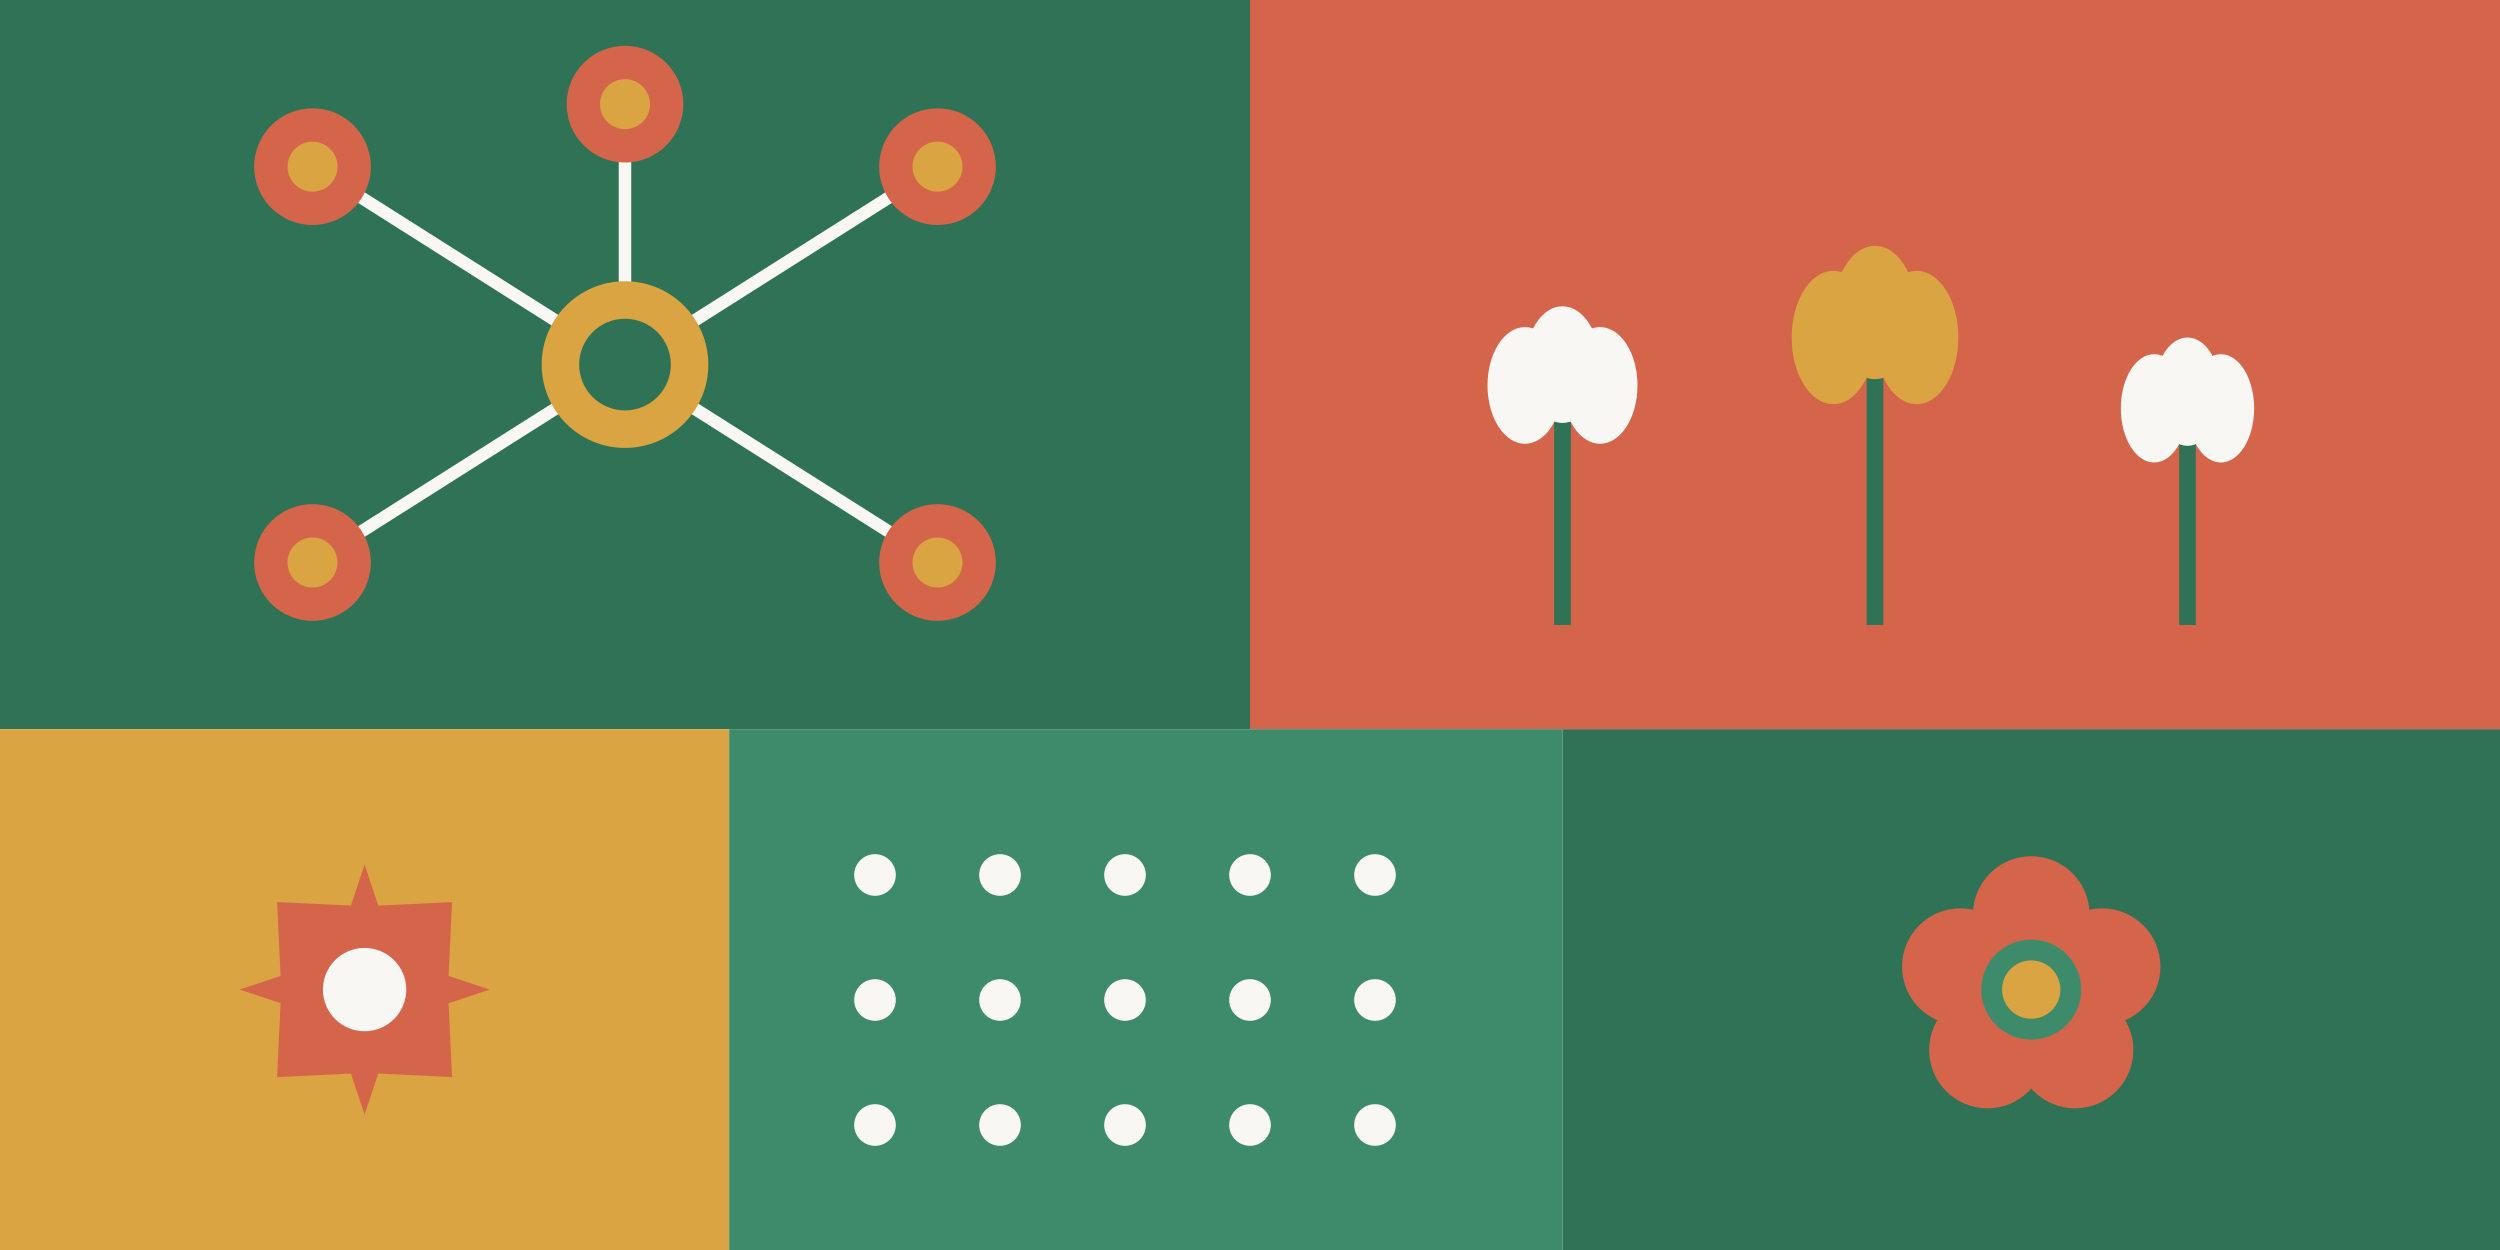
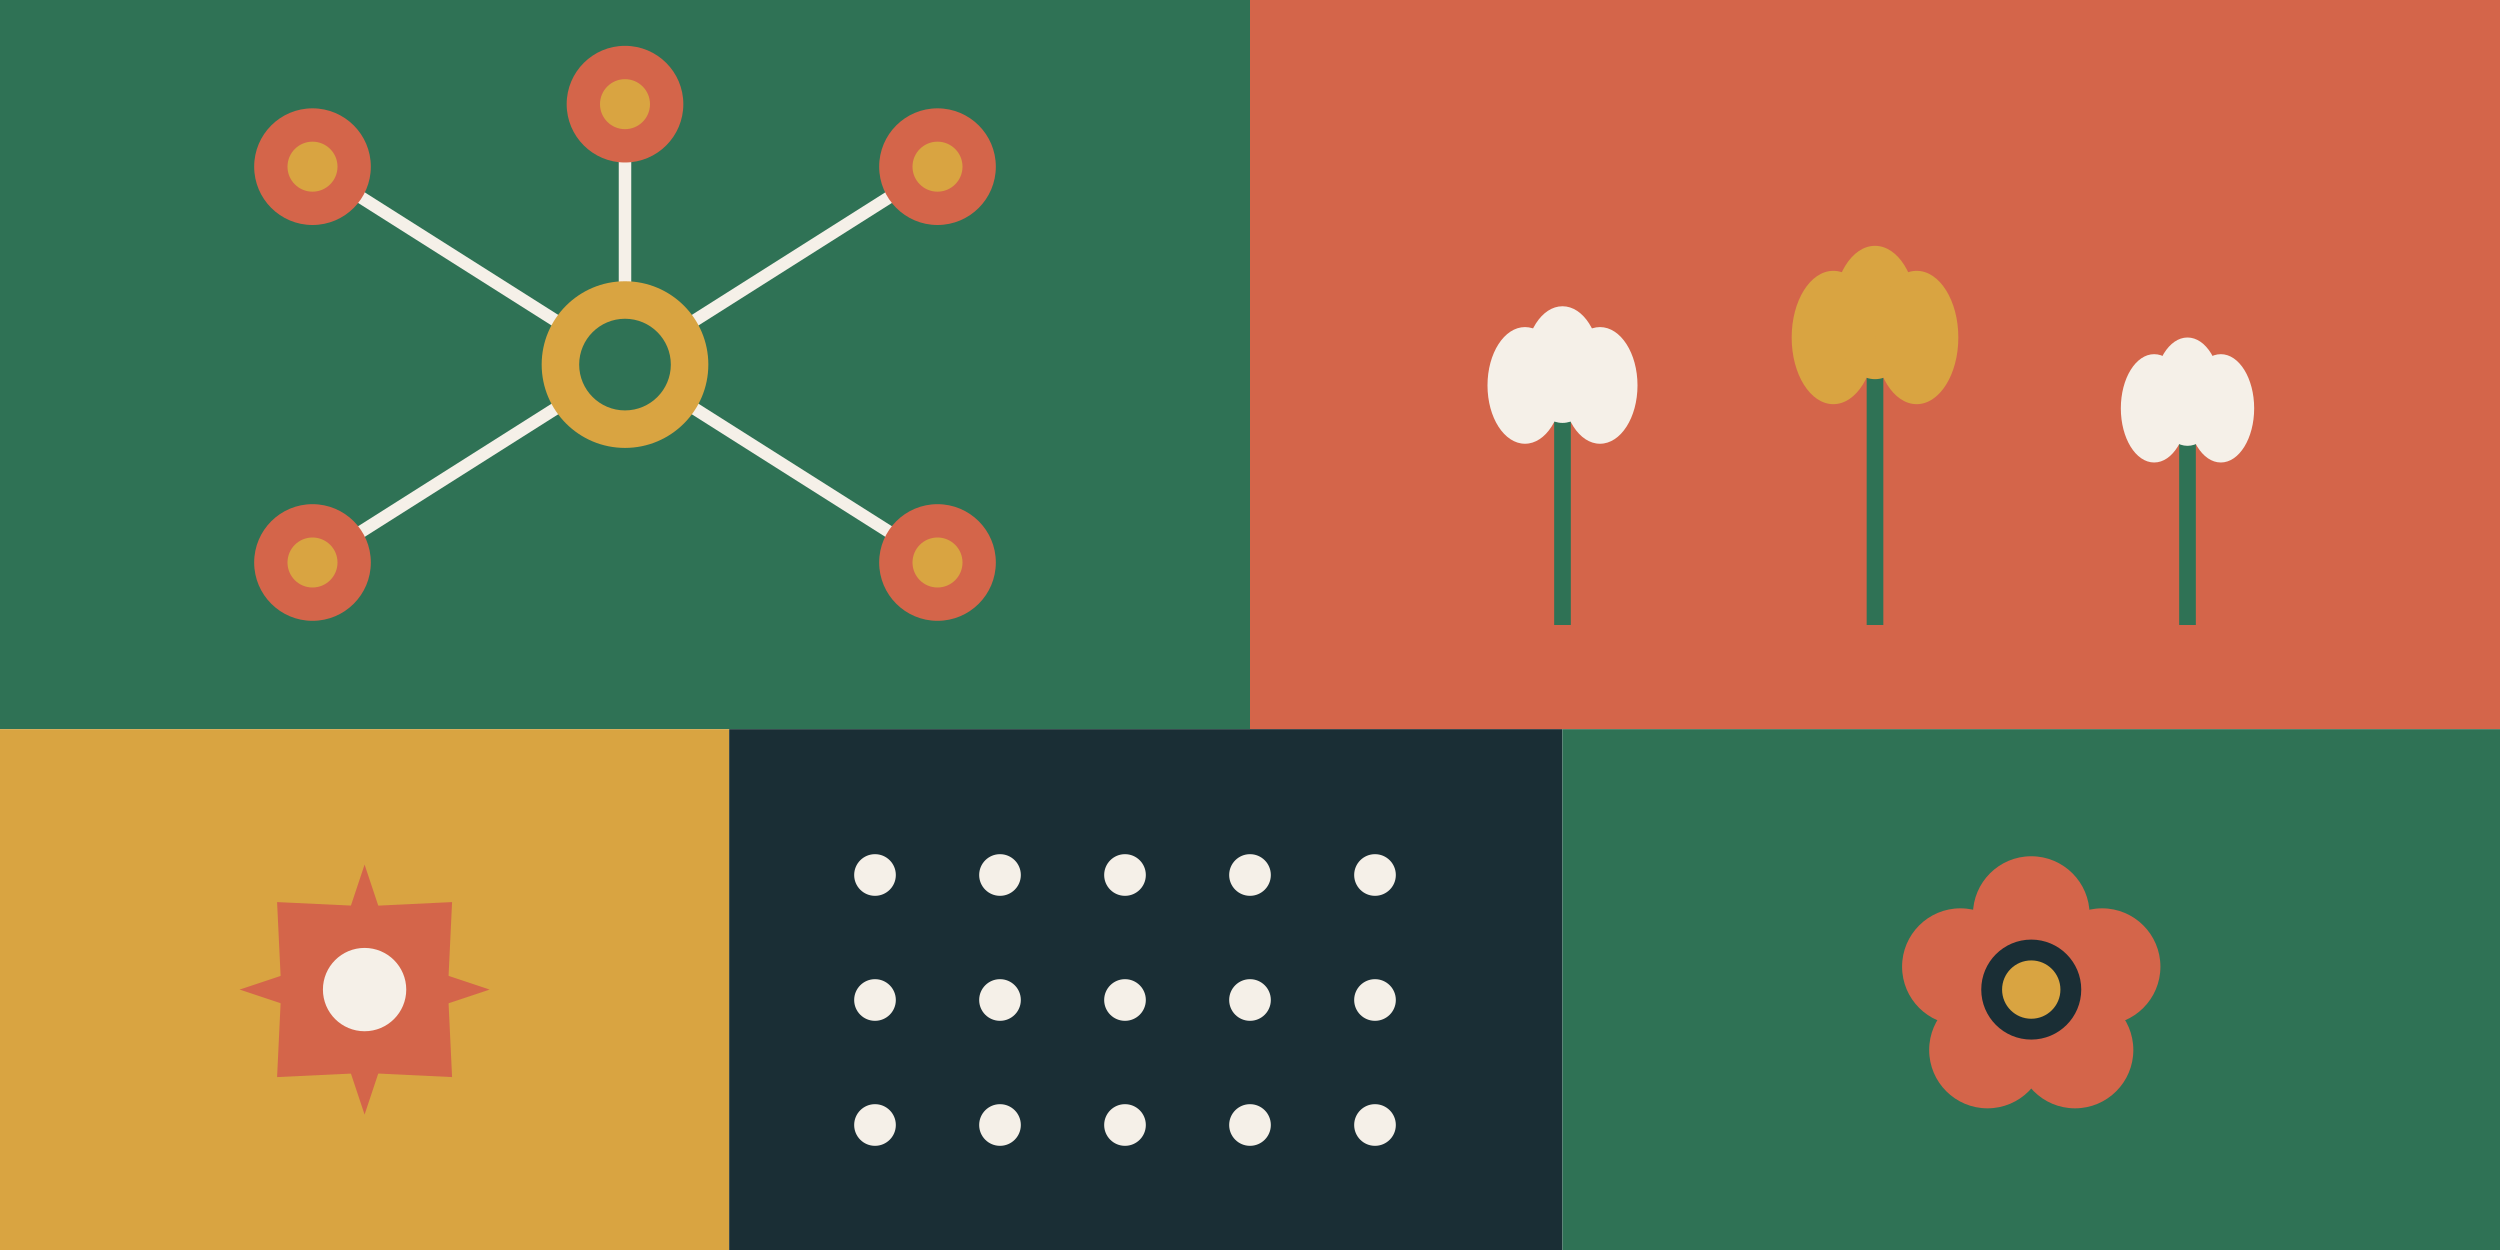
<svg xmlns="http://www.w3.org/2000/svg" width="1200" height="600" viewBox="0 0 1200 600" fill="none">
  <rect x="0" y="0" width="600" height="350" fill="#2F7255" />
-   <g stroke="#F8F7F4" stroke-width="6" fill="none">
+   <g stroke="#F5F0E8" stroke-width="6" fill="none">
    <line x1="300" y1="175" x2="150" y2="80" />
    <line x1="300" y1="175" x2="450" y2="80" />
    <line x1="300" y1="175" x2="150" y2="270" />
    <line x1="300" y1="175" x2="450" y2="270" />
    <line x1="300" y1="175" x2="300" y2="50" />
  </g>
  <g fill="#D4654A">
    <circle cx="150" cy="80" r="28">
      <animate attributeName="r" values="28;40;28" dur="1.5s" begin="0s" repeatCount="indefinite" calcMode="spline" keySplines="0.4 0 0.6 1; 0.4 0 0.6 1" />
    </circle>
    <circle cx="450" cy="80" r="28">
      <animate attributeName="r" values="28;40;28" dur="1.5s" begin="0.3s" repeatCount="indefinite" calcMode="spline" keySplines="0.4 0 0.6 1; 0.4 0 0.6 1" />
    </circle>
    <circle cx="150" cy="270" r="28">
      <animate attributeName="r" values="28;40;28" dur="1.5s" begin="0.6s" repeatCount="indefinite" calcMode="spline" keySplines="0.4 0 0.6 1; 0.4 0 0.6 1" />
    </circle>
    <circle cx="450" cy="270" r="28">
      <animate attributeName="r" values="28;40;28" dur="1.5s" begin="0.9s" repeatCount="indefinite" calcMode="spline" keySplines="0.4 0 0.6 1; 0.4 0 0.6 1" />
    </circle>
    <circle cx="300" cy="50" r="28">
      <animate attributeName="r" values="28;40;28" dur="1.5s" begin="1.2s" repeatCount="indefinite" calcMode="spline" keySplines="0.4 0 0.6 1; 0.4 0 0.6 1" />
    </circle>
  </g>
  <g fill="#D9A441">
    <circle cx="150" cy="80" r="12" />
    <circle cx="450" cy="80" r="12" />
    <circle cx="150" cy="270" r="12" />
    <circle cx="450" cy="270" r="12" />
    <circle cx="300" cy="50" r="12" />
  </g>
  <circle cx="300" cy="175" r="40" fill="#D9A441" />
  <circle cx="300" cy="175" r="22" fill="#2F7255" />
  <rect x="600" y="0" width="600" height="350" fill="#D4654A" />
  <g transform="translate(750, 200)">
    <rect x="-4" y="0" width="8" height="100" fill="#2F7255" />
-     <ellipse cx="-18" cy="-15" rx="18" ry="28" fill="#F8F7F4" />
-     <ellipse cx="0" cy="-25" rx="18" ry="28" fill="#F8F7F4" />
-     <ellipse cx="18" cy="-15" rx="18" ry="28" fill="#F8F7F4" />
+     <ellipse cx="-18" cy="-15" rx="18" ry="28" fill="#F5F0E8" />
+     <ellipse cx="0" cy="-25" rx="18" ry="28" fill="#F5F0E8" />
+     <ellipse cx="18" cy="-15" rx="18" ry="28" fill="#F5F0E8" />
  </g>
  <g transform="translate(900, 180)">
    <rect x="-4" y="0" width="8" height="120" fill="#2F7255" />
    <ellipse cx="-20" cy="-18" rx="20" ry="32" fill="#D9A441" />
    <ellipse cx="0" cy="-30" rx="20" ry="32" fill="#D9A441" />
    <ellipse cx="20" cy="-18" rx="20" ry="32" fill="#D9A441" />
  </g>
  <g transform="translate(1050, 210)">
    <rect x="-4" y="0" width="8" height="90" fill="#2F7255" />
-     <ellipse cx="-16" cy="-14" rx="16" ry="26" fill="#F8F7F4" />
-     <ellipse cx="0" cy="-22" rx="16" ry="26" fill="#F8F7F4" />
-     <ellipse cx="16" cy="-14" rx="16" ry="26" fill="#F8F7F4" />
+     <ellipse cx="-16" cy="-14" rx="16" ry="26" fill="#F5F0E8" />
+     <ellipse cx="0" cy="-22" rx="16" ry="26" fill="#F5F0E8" />
+     <ellipse cx="16" cy="-14" rx="16" ry="26" fill="#F5F0E8" />
  </g>
  <rect x="0" y="350" width="350" height="250" fill="#D9A441" />
  <g transform="translate(175, 475)">
    <polygon points="0,-60 15,-15 60,0 15,15 0,60 -15,15 -60,0 -15,-15" fill="#D4654A" />
    <polygon points="0,-40 42,-42 40,0 42,42 0,40 -42,42 -40,0 -42,-42" fill="#D4654A" />
-     <circle cx="0" cy="0" r="20" fill="#F8F7F4" />
+     <circle cx="0" cy="0" r="20" fill="#F5F0E8" />
  </g>
-   <rect x="350" y="350" width="400" height="250" fill="#3D8B6A" />
-   <g fill="#F8F7F4">
+   <rect x="350" y="350" width="400" height="250" fill="#1A2E35" />
+   <g fill="#F5F0E8">
    <circle cx="420" cy="420" r="10" />
    <circle cx="480" cy="420" r="10" />
    <circle cx="540" cy="420" r="10" />
    <circle cx="600" cy="420" r="10" />
    <circle cx="660" cy="420" r="10" />
    <circle cx="420" cy="480" r="10" />
    <circle cx="480" cy="480" r="10" />
    <circle cx="540" cy="480" r="10" />
    <circle cx="600" cy="480" r="10" />
    <circle cx="660" cy="480" r="10" />
    <circle cx="420" cy="540" r="10" />
    <circle cx="480" cy="540" r="10" />
    <circle cx="540" cy="540" r="10" />
    <circle cx="600" cy="540" r="10" />
    <circle cx="660" cy="540" r="10" />
  </g>
  <rect x="750" y="350" width="450" height="250" fill="#2F7255" />
  <g transform="translate(975, 475)">
    <g>
      <animateTransform attributeName="transform" type="rotate" from="0" to="-360" dur="25s" repeatCount="indefinite" />
      <circle cx="0" cy="-36" r="28" fill="#D4654A" />
      <circle cx="34" cy="-11" r="28" fill="#D4654A" />
      <circle cx="21" cy="29" r="28" fill="#D4654A" />
      <circle cx="-21" cy="29" r="28" fill="#D4654A" />
      <circle cx="-34" cy="-11" r="28" fill="#D4654A" />
    </g>
-     <circle cx="0" cy="0" r="24" fill="#3D8B6A" />
+     <circle cx="0" cy="0" r="24" fill="#1A2E35" />
    <circle cx="0" cy="0" r="14" fill="#D9A441" />
  </g>
</svg>
